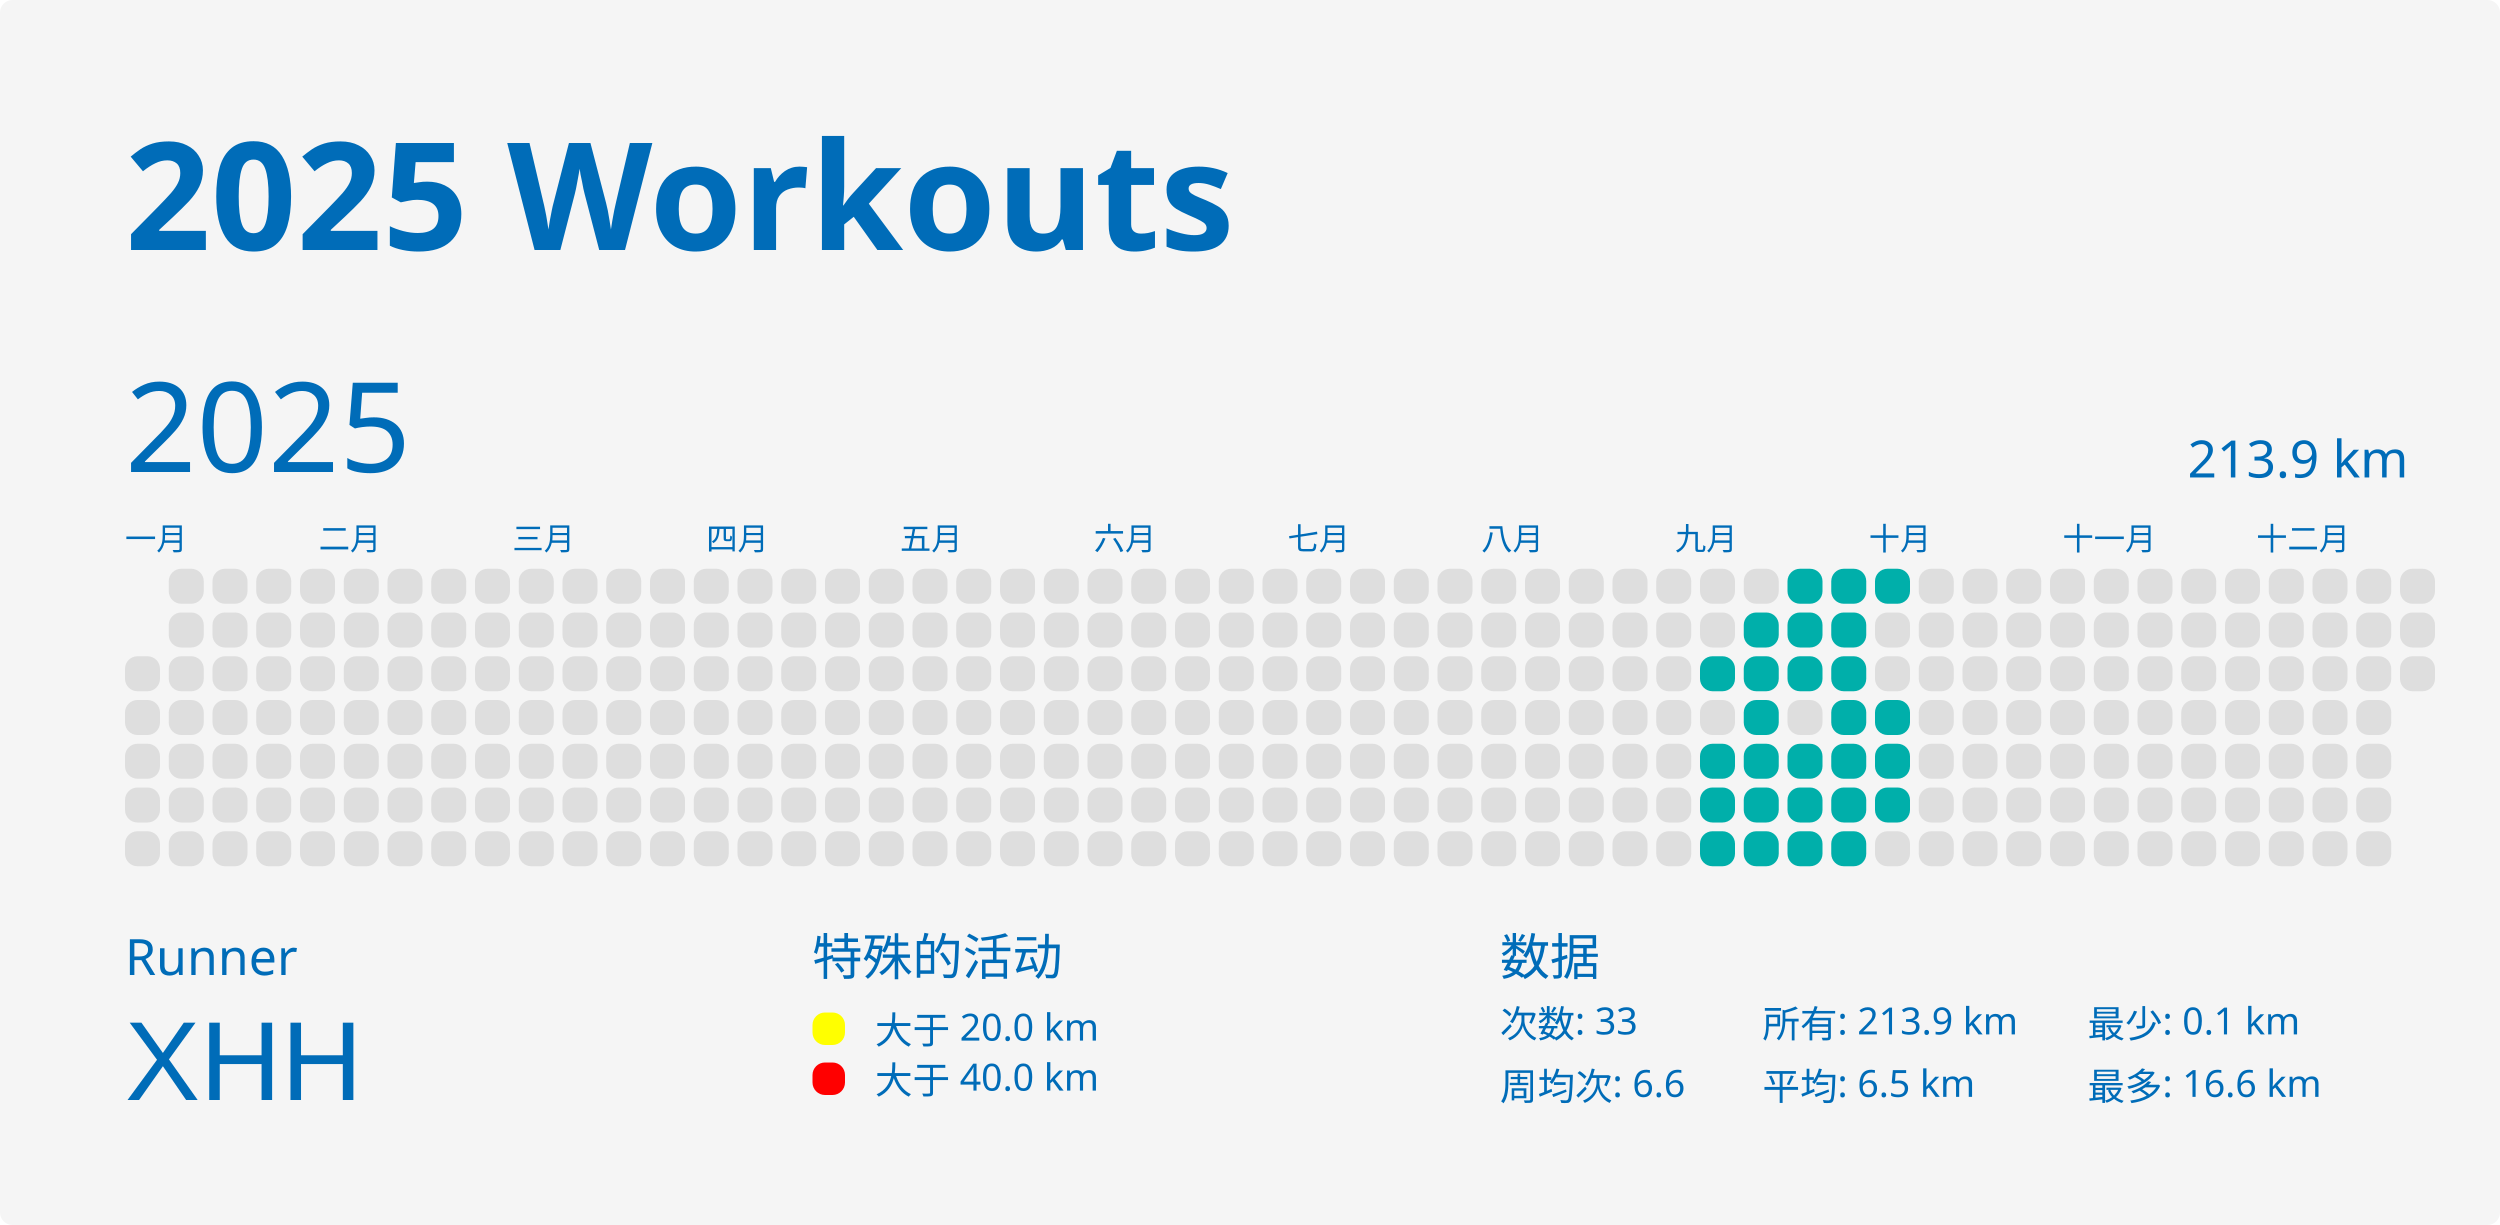
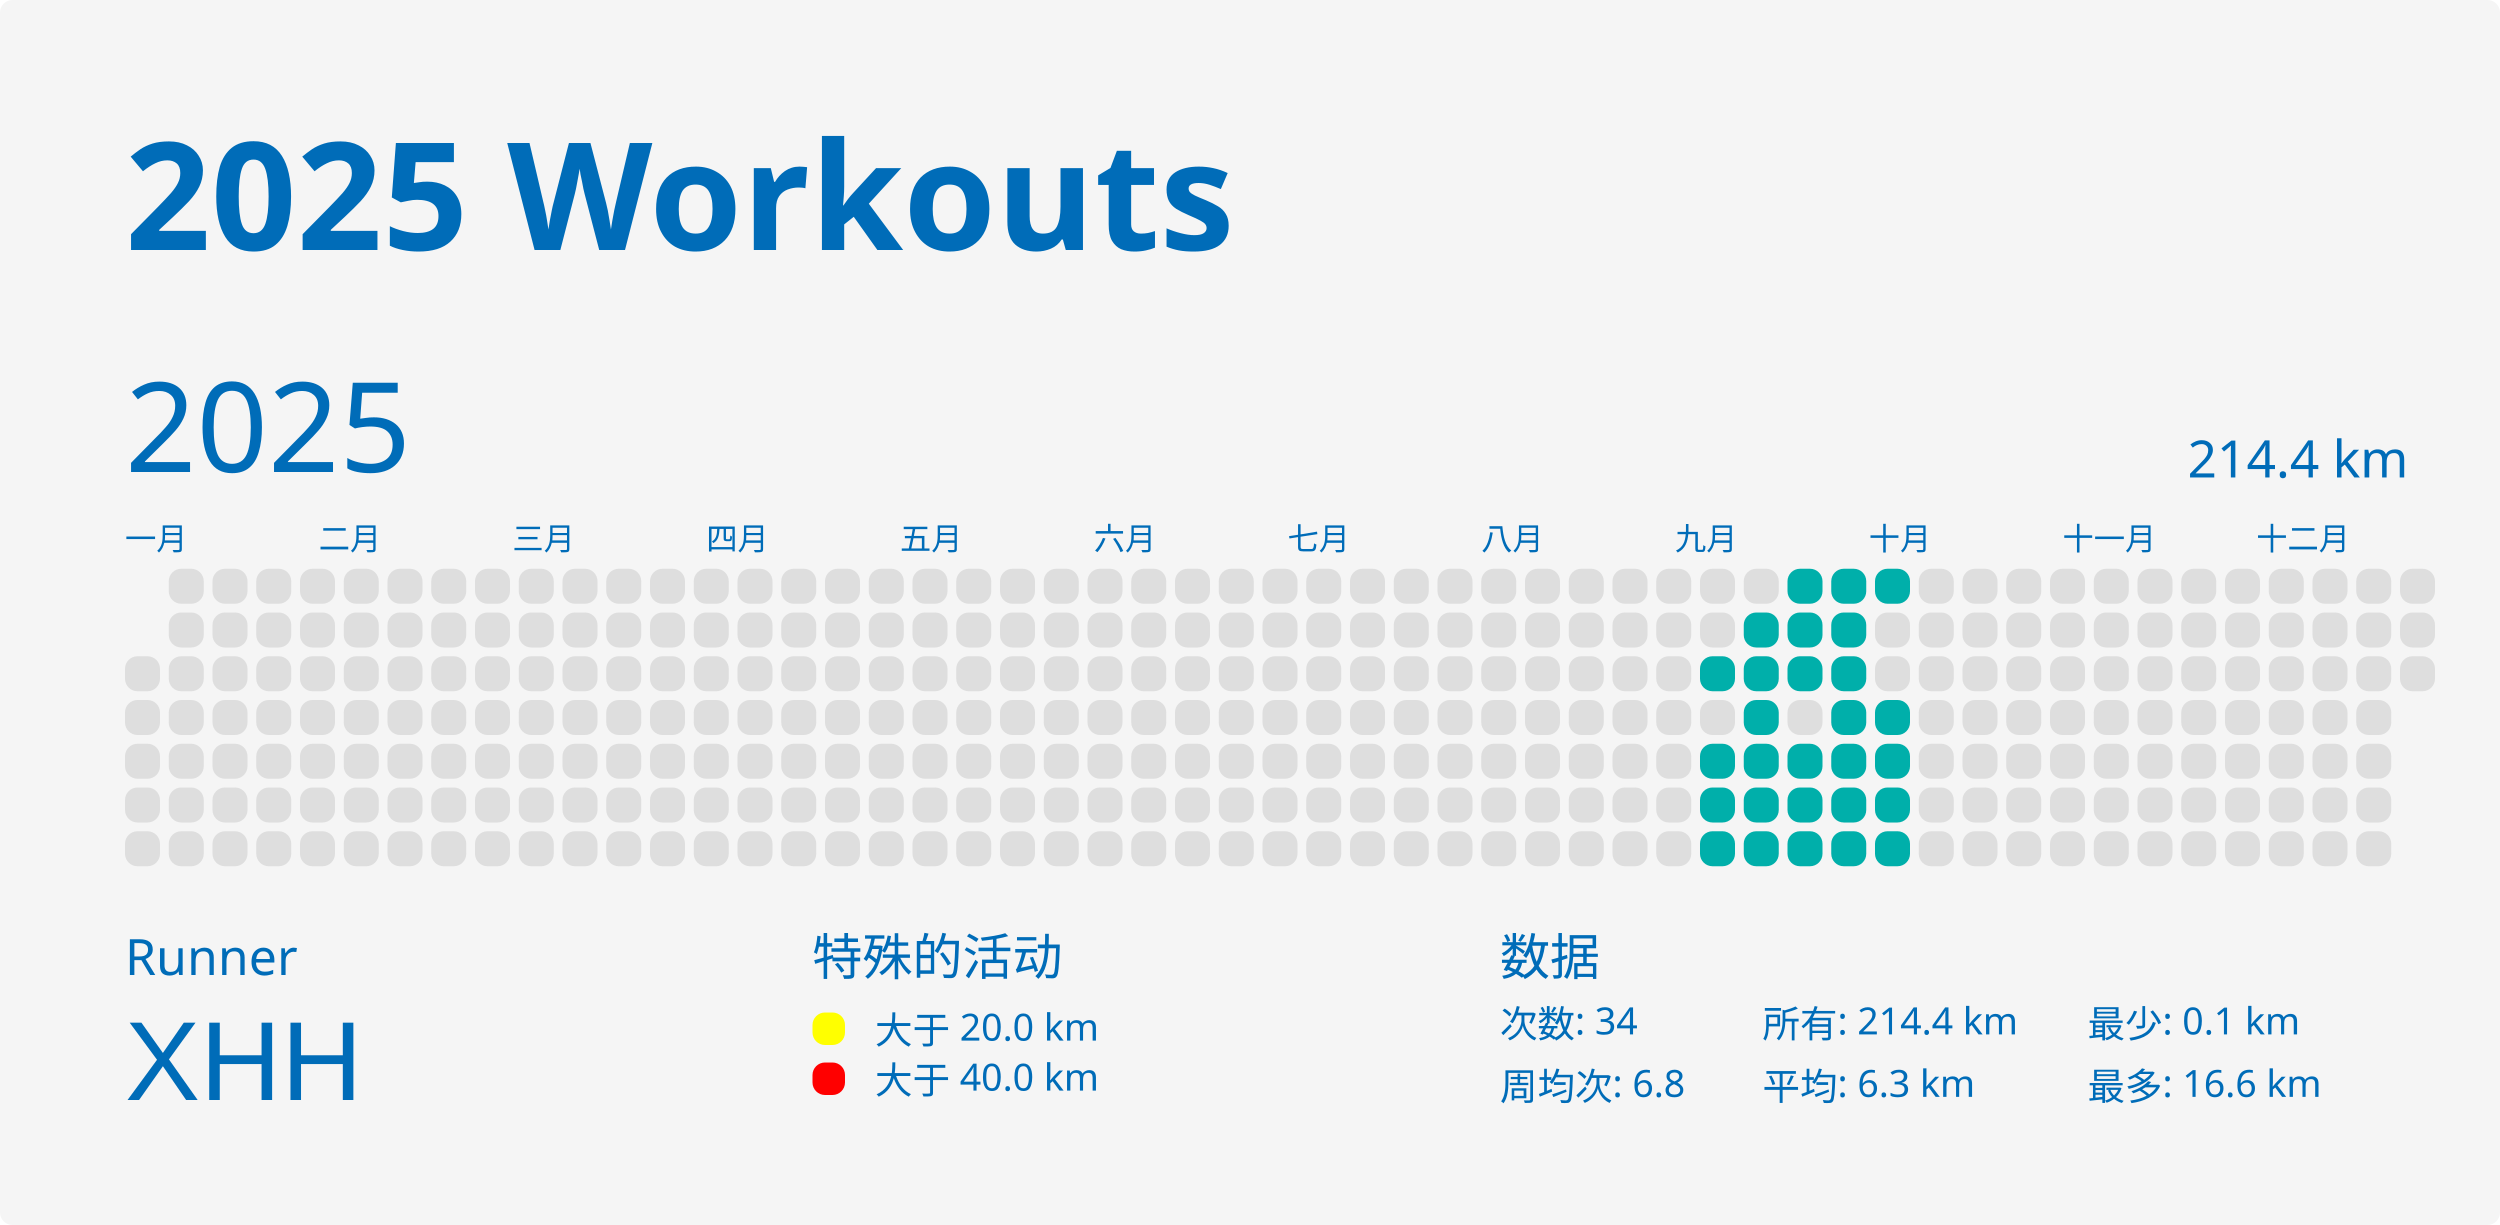
<svg xmlns="http://www.w3.org/2000/svg" baseProfile="full" height="98mm" version="1.1" viewBox="0,0,200,98" width="200mm">
  <defs />
  <rect fill="#f5f5f5" height="98" rx="1" ry="1" width="200" x="0" y="0" />
  <text fill="#006cb8" style="font-size:12px; font-family:MGI-Regular; font-weight:bold;" x="10" y="20">2025 Workouts</text>
  <text fill="#006cb8" style="font-size:4px; font-family:MGI-Regular" x="10" y="78">Runner</text>
  <text fill="#006cb8" style="font-size:9px; font-family:Arial" x="10" y="88">XHH</text>
  <text fill="#006cb8" style="font-size:4px; font-family:MGI-Regular" x="65" y="78">特殊的活动</text>
  <rect fill="yellow" height="2.6" rx="1" ry="1" width="2.6" x="65" y="81" />
  <text fill="#006cb8" style="font-size:3px; font-family:MGI-Regular" x="70" y="83.5">大于 20.0 km</text>
  <rect fill="red" height="2.6" rx="1" ry="1" width="2.6" x="65" y="85" />
  <text fill="#006cb8" style="font-size:3px; font-family:MGI-Regular" x="70" y="87.5">大于 40.0 km</text>
  <text fill="#006cb8" style="font-size:4px; font-family:MGI-Regular" x="120" y="78">数据</text>
-   <text fill="#006cb8" style="font-size:3px; font-family:MGI-Regular" x="120" y="83">次数: 33</text>
-   <text fill="#006cb8" style="font-size:3px; font-family:MGI-Regular" x="120" y="88">周均次: 6.6</text>
-   <text fill="#006cb8" style="font-size:3px; font-family:MGI-Regular" x="141" y="83">所有: 213.9 km</text>
-   <text fill="#006cb8" style="font-size:3px; font-family:MGI-Regular" x="141" y="88">平均: 6.5 km</text>
+   <text fill="#006cb8" style="font-size:3px; font-family:MGI-Regular" x="120" y="83">次数: 34</text>
+   <text fill="#006cb8" style="font-size:3px; font-family:MGI-Regular" x="120" y="88">周均次: 6.8</text>
+   <text fill="#006cb8" style="font-size:3px; font-family:MGI-Regular" x="141" y="83">所有: 214.4 km</text>
+   <text fill="#006cb8" style="font-size:3px; font-family:MGI-Regular" x="141" y="88">平均: 6.3 km</text>
  <text fill="#006cb8" style="font-size:3px; font-family:MGI-Regular" x="167" y="83">最少: 0.1 km</text>
  <text fill="#006cb8" style="font-size:3px; font-family:MGI-Regular" x="167" y="88">最多: 16.6 km</text>
  <text dominant-baseline="hanging" fill="#006cb8" style="font-size:10.0px; font-family:MGI-Regular;" x="10" y="30">2025</text>
-   <text dominant-baseline="hanging" fill="#006cb8" style="font-size:4.125px; font-family:MGI-Regular;" x="175" y="35">213.9 km</text>
+   <text dominant-baseline="hanging" fill="#006cb8" style="font-size:4.125px; font-family:MGI-Regular;" x="175" y="35">214.4 km</text>
  <text fill="#006cb8" style="font-size:2.5px; font-family:MGI-Regular" x="10.0" y="44">一月</text>
  <text fill="#006cb8" style="font-size:2.5px; font-family:MGI-Regular" x="25.5" y="44">二月</text>
  <text fill="#006cb8" style="font-size:2.5px; font-family:MGI-Regular" x="41.0" y="44">三月</text>
  <text fill="#006cb8" style="font-size:2.5px; font-family:MGI-Regular" x="56.5" y="44">四月</text>
  <text fill="#006cb8" style="font-size:2.5px; font-family:MGI-Regular" x="72.0" y="44">五月</text>
  <text fill="#006cb8" style="font-size:2.5px; font-family:MGI-Regular" x="87.5" y="44">六月</text>
  <text fill="#006cb8" style="font-size:2.5px; font-family:MGI-Regular" x="103.0" y="44">七月</text>
  <text fill="#006cb8" style="font-size:2.5px; font-family:MGI-Regular" x="118.5" y="44">八月</text>
  <text fill="#006cb8" style="font-size:2.5px; font-family:MGI-Regular" x="134.0" y="44">九月</text>
  <text fill="#006cb8" style="font-size:2.5px; font-family:MGI-Regular" x="149.5" y="44">十月</text>
  <text fill="#006cb8" style="font-size:2.5px; font-family:MGI-Regular" x="165.0" y="44">十一月</text>
  <text fill="#006cb8" style="font-size:2.5px; font-family:MGI-Regular" x="180.5" y="44">十二月</text>
  <rect fill="#dedede" height="2.8" rx="1" ry="1" width="2.8" x="10.0" y="52.5" />
  <rect fill="#dedede" height="2.8" rx="1" ry="1" width="2.8" x="10.0" y="56.0" />
  <rect fill="#dedede" height="2.8" rx="1" ry="1" width="2.8" x="10.0" y="59.5" />
  <rect fill="#dedede" height="2.8" rx="1" ry="1" width="2.8" x="10.0" y="63.0" />
  <rect fill="#dedede" height="2.8" rx="1" ry="1" width="2.8" x="10.0" y="66.5" />
  <rect fill="#dedede" height="2.8" rx="1" ry="1" width="2.8" x="13.5" y="45.5" />
  <rect fill="#dedede" height="2.8" rx="1" ry="1" width="2.8" x="13.5" y="49.0" />
  <rect fill="#dedede" height="2.8" rx="1" ry="1" width="2.8" x="13.5" y="52.5" />
  <rect fill="#dedede" height="2.8" rx="1" ry="1" width="2.8" x="13.5" y="56.0" />
  <rect fill="#dedede" height="2.8" rx="1" ry="1" width="2.8" x="13.5" y="59.5" />
  <rect fill="#dedede" height="2.8" rx="1" ry="1" width="2.8" x="13.5" y="63.0" />
  <rect fill="#dedede" height="2.8" rx="1" ry="1" width="2.8" x="13.5" y="66.5" />
  <rect fill="#dedede" height="2.8" rx="1" ry="1" width="2.8" x="17.0" y="45.5" />
  <rect fill="#dedede" height="2.8" rx="1" ry="1" width="2.8" x="17.0" y="49.0" />
  <rect fill="#dedede" height="2.8" rx="1" ry="1" width="2.8" x="17.0" y="52.5" />
  <rect fill="#dedede" height="2.8" rx="1" ry="1" width="2.8" x="17.0" y="56.0" />
  <rect fill="#dedede" height="2.8" rx="1" ry="1" width="2.8" x="17.0" y="59.5" />
  <rect fill="#dedede" height="2.8" rx="1" ry="1" width="2.8" x="17.0" y="63.0" />
  <rect fill="#dedede" height="2.8" rx="1" ry="1" width="2.8" x="17.0" y="66.5" />
  <rect fill="#dedede" height="2.8" rx="1" ry="1" width="2.8" x="20.5" y="45.5" />
  <rect fill="#dedede" height="2.8" rx="1" ry="1" width="2.8" x="20.5" y="49.0" />
  <rect fill="#dedede" height="2.8" rx="1" ry="1" width="2.8" x="20.5" y="52.5" />
  <rect fill="#dedede" height="2.8" rx="1" ry="1" width="2.8" x="20.5" y="56.0" />
  <rect fill="#dedede" height="2.8" rx="1" ry="1" width="2.8" x="20.5" y="59.5" />
  <rect fill="#dedede" height="2.8" rx="1" ry="1" width="2.8" x="20.5" y="63.0" />
  <rect fill="#dedede" height="2.8" rx="1" ry="1" width="2.8" x="20.5" y="66.5" />
  <rect fill="#dedede" height="2.8" rx="1" ry="1" width="2.8" x="24.0" y="45.5" />
  <rect fill="#dedede" height="2.8" rx="1" ry="1" width="2.8" x="24.0" y="49.0" />
  <rect fill="#dedede" height="2.8" rx="1" ry="1" width="2.8" x="24.0" y="52.5" />
  <rect fill="#dedede" height="2.8" rx="1" ry="1" width="2.8" x="24.0" y="56.0" />
  <rect fill="#dedede" height="2.8" rx="1" ry="1" width="2.8" x="24.0" y="59.5" />
  <rect fill="#dedede" height="2.8" rx="1" ry="1" width="2.8" x="24.0" y="63.0" />
  <rect fill="#dedede" height="2.8" rx="1" ry="1" width="2.8" x="24.0" y="66.5" />
  <rect fill="#dedede" height="2.8" rx="1" ry="1" width="2.8" x="27.5" y="45.5" />
  <rect fill="#dedede" height="2.8" rx="1" ry="1" width="2.8" x="27.5" y="49.0" />
  <rect fill="#dedede" height="2.8" rx="1" ry="1" width="2.8" x="27.5" y="52.5" />
  <rect fill="#dedede" height="2.8" rx="1" ry="1" width="2.8" x="27.5" y="56.0" />
  <rect fill="#dedede" height="2.8" rx="1" ry="1" width="2.8" x="27.5" y="59.5" />
  <rect fill="#dedede" height="2.8" rx="1" ry="1" width="2.8" x="27.5" y="63.0" />
  <rect fill="#dedede" height="2.8" rx="1" ry="1" width="2.8" x="27.5" y="66.5" />
  <rect fill="#dedede" height="2.8" rx="1" ry="1" width="2.8" x="31.0" y="45.5" />
  <rect fill="#dedede" height="2.8" rx="1" ry="1" width="2.8" x="31.0" y="49.0" />
  <rect fill="#dedede" height="2.8" rx="1" ry="1" width="2.8" x="31.0" y="52.5" />
  <rect fill="#dedede" height="2.8" rx="1" ry="1" width="2.8" x="31.0" y="56.0" />
  <rect fill="#dedede" height="2.8" rx="1" ry="1" width="2.8" x="31.0" y="59.5" />
  <rect fill="#dedede" height="2.8" rx="1" ry="1" width="2.8" x="31.0" y="63.0" />
  <rect fill="#dedede" height="2.8" rx="1" ry="1" width="2.8" x="31.0" y="66.5" />
  <rect fill="#dedede" height="2.8" rx="1" ry="1" width="2.8" x="34.5" y="45.5" />
  <rect fill="#dedede" height="2.8" rx="1" ry="1" width="2.8" x="34.5" y="49.0" />
  <rect fill="#dedede" height="2.8" rx="1" ry="1" width="2.8" x="34.5" y="52.5" />
  <rect fill="#dedede" height="2.8" rx="1" ry="1" width="2.8" x="34.5" y="56.0" />
  <rect fill="#dedede" height="2.8" rx="1" ry="1" width="2.8" x="34.5" y="59.5" />
  <rect fill="#dedede" height="2.8" rx="1" ry="1" width="2.8" x="34.5" y="63.0" />
  <rect fill="#dedede" height="2.8" rx="1" ry="1" width="2.8" x="34.5" y="66.5" />
  <rect fill="#dedede" height="2.8" rx="1" ry="1" width="2.8" x="38.0" y="45.5" />
  <rect fill="#dedede" height="2.8" rx="1" ry="1" width="2.8" x="38.0" y="49.0" />
  <rect fill="#dedede" height="2.8" rx="1" ry="1" width="2.8" x="38.0" y="52.5" />
  <rect fill="#dedede" height="2.8" rx="1" ry="1" width="2.8" x="38.0" y="56.0" />
  <rect fill="#dedede" height="2.8" rx="1" ry="1" width="2.8" x="38.0" y="59.5" />
  <rect fill="#dedede" height="2.8" rx="1" ry="1" width="2.8" x="38.0" y="63.0" />
  <rect fill="#dedede" height="2.8" rx="1" ry="1" width="2.8" x="38.0" y="66.5" />
  <rect fill="#dedede" height="2.8" rx="1" ry="1" width="2.8" x="41.5" y="45.5" />
  <rect fill="#dedede" height="2.8" rx="1" ry="1" width="2.8" x="41.5" y="49.0" />
  <rect fill="#dedede" height="2.8" rx="1" ry="1" width="2.8" x="41.5" y="52.5" />
  <rect fill="#dedede" height="2.8" rx="1" ry="1" width="2.8" x="41.5" y="56.0" />
  <rect fill="#dedede" height="2.8" rx="1" ry="1" width="2.8" x="41.5" y="59.5" />
  <rect fill="#dedede" height="2.8" rx="1" ry="1" width="2.8" x="41.5" y="63.0" />
  <rect fill="#dedede" height="2.8" rx="1" ry="1" width="2.8" x="41.5" y="66.5" />
  <rect fill="#dedede" height="2.8" rx="1" ry="1" width="2.8" x="45.0" y="45.5" />
  <rect fill="#dedede" height="2.8" rx="1" ry="1" width="2.8" x="45.0" y="49.0" />
  <rect fill="#dedede" height="2.8" rx="1" ry="1" width="2.8" x="45.0" y="52.5" />
  <rect fill="#dedede" height="2.8" rx="1" ry="1" width="2.8" x="45.0" y="56.0" />
  <rect fill="#dedede" height="2.8" rx="1" ry="1" width="2.8" x="45.0" y="59.5" />
  <rect fill="#dedede" height="2.8" rx="1" ry="1" width="2.8" x="45.0" y="63.0" />
  <rect fill="#dedede" height="2.8" rx="1" ry="1" width="2.8" x="45.0" y="66.5" />
  <rect fill="#dedede" height="2.8" rx="1" ry="1" width="2.8" x="48.5" y="45.5" />
  <rect fill="#dedede" height="2.8" rx="1" ry="1" width="2.8" x="48.5" y="49.0" />
  <rect fill="#dedede" height="2.8" rx="1" ry="1" width="2.8" x="48.5" y="52.5" />
  <rect fill="#dedede" height="2.8" rx="1" ry="1" width="2.8" x="48.5" y="56.0" />
  <rect fill="#dedede" height="2.8" rx="1" ry="1" width="2.8" x="48.5" y="59.5" />
  <rect fill="#dedede" height="2.8" rx="1" ry="1" width="2.8" x="48.5" y="63.0" />
  <rect fill="#dedede" height="2.8" rx="1" ry="1" width="2.8" x="48.5" y="66.5" />
  <rect fill="#dedede" height="2.8" rx="1" ry="1" width="2.8" x="52.0" y="45.5" />
  <rect fill="#dedede" height="2.8" rx="1" ry="1" width="2.8" x="52.0" y="49.0" />
  <rect fill="#dedede" height="2.8" rx="1" ry="1" width="2.8" x="52.0" y="52.5" />
  <rect fill="#dedede" height="2.8" rx="1" ry="1" width="2.8" x="52.0" y="56.0" />
  <rect fill="#dedede" height="2.8" rx="1" ry="1" width="2.8" x="52.0" y="59.5" />
  <rect fill="#dedede" height="2.8" rx="1" ry="1" width="2.8" x="52.0" y="63.0" />
  <rect fill="#dedede" height="2.8" rx="1" ry="1" width="2.8" x="52.0" y="66.5" />
  <rect fill="#dedede" height="2.8" rx="1" ry="1" width="2.8" x="55.5" y="45.5" />
  <rect fill="#dedede" height="2.8" rx="1" ry="1" width="2.8" x="55.5" y="49.0" />
  <rect fill="#dedede" height="2.8" rx="1" ry="1" width="2.8" x="55.5" y="52.5" />
  <rect fill="#dedede" height="2.8" rx="1" ry="1" width="2.8" x="55.5" y="56.0" />
  <rect fill="#dedede" height="2.8" rx="1" ry="1" width="2.8" x="55.5" y="59.5" />
  <rect fill="#dedede" height="2.8" rx="1" ry="1" width="2.8" x="55.5" y="63.0" />
  <rect fill="#dedede" height="2.8" rx="1" ry="1" width="2.8" x="55.5" y="66.5" />
  <rect fill="#dedede" height="2.8" rx="1" ry="1" width="2.8" x="59.0" y="45.5" />
  <rect fill="#dedede" height="2.8" rx="1" ry="1" width="2.8" x="59.0" y="49.0" />
  <rect fill="#dedede" height="2.8" rx="1" ry="1" width="2.8" x="59.0" y="52.5" />
  <rect fill="#dedede" height="2.8" rx="1" ry="1" width="2.8" x="59.0" y="56.0" />
  <rect fill="#dedede" height="2.8" rx="1" ry="1" width="2.8" x="59.0" y="59.5" />
  <rect fill="#dedede" height="2.8" rx="1" ry="1" width="2.8" x="59.0" y="63.0" />
  <rect fill="#dedede" height="2.8" rx="1" ry="1" width="2.8" x="59.0" y="66.5" />
  <rect fill="#dedede" height="2.8" rx="1" ry="1" width="2.8" x="62.5" y="45.5" />
  <rect fill="#dedede" height="2.8" rx="1" ry="1" width="2.8" x="62.5" y="49.0" />
  <rect fill="#dedede" height="2.8" rx="1" ry="1" width="2.8" x="62.5" y="52.5" />
  <rect fill="#dedede" height="2.8" rx="1" ry="1" width="2.8" x="62.5" y="56.0" />
  <rect fill="#dedede" height="2.8" rx="1" ry="1" width="2.8" x="62.5" y="59.5" />
  <rect fill="#dedede" height="2.8" rx="1" ry="1" width="2.8" x="62.5" y="63.0" />
  <rect fill="#dedede" height="2.8" rx="1" ry="1" width="2.8" x="62.5" y="66.5" />
  <rect fill="#dedede" height="2.8" rx="1" ry="1" width="2.8" x="66.0" y="45.5" />
  <rect fill="#dedede" height="2.8" rx="1" ry="1" width="2.8" x="66.0" y="49.0" />
  <rect fill="#dedede" height="2.8" rx="1" ry="1" width="2.8" x="66.0" y="52.5" />
  <rect fill="#dedede" height="2.8" rx="1" ry="1" width="2.8" x="66.0" y="56.0" />
  <rect fill="#dedede" height="2.8" rx="1" ry="1" width="2.8" x="66.0" y="59.5" />
  <rect fill="#dedede" height="2.8" rx="1" ry="1" width="2.8" x="66.0" y="63.0" />
  <rect fill="#dedede" height="2.8" rx="1" ry="1" width="2.8" x="66.0" y="66.5" />
  <rect fill="#dedede" height="2.8" rx="1" ry="1" width="2.8" x="69.5" y="45.5" />
  <rect fill="#dedede" height="2.8" rx="1" ry="1" width="2.8" x="69.5" y="49.0" />
  <rect fill="#dedede" height="2.8" rx="1" ry="1" width="2.8" x="69.5" y="52.5" />
  <rect fill="#dedede" height="2.8" rx="1" ry="1" width="2.8" x="69.5" y="56.0" />
  <rect fill="#dedede" height="2.8" rx="1" ry="1" width="2.8" x="69.5" y="59.5" />
  <rect fill="#dedede" height="2.8" rx="1" ry="1" width="2.8" x="69.5" y="63.0" />
  <rect fill="#dedede" height="2.8" rx="1" ry="1" width="2.8" x="69.5" y="66.5" />
  <rect fill="#dedede" height="2.8" rx="1" ry="1" width="2.8" x="73.0" y="45.5" />
  <rect fill="#dedede" height="2.8" rx="1" ry="1" width="2.8" x="73.0" y="49.0" />
  <rect fill="#dedede" height="2.8" rx="1" ry="1" width="2.8" x="73.0" y="52.5" />
  <rect fill="#dedede" height="2.8" rx="1" ry="1" width="2.8" x="73.0" y="56.0" />
  <rect fill="#dedede" height="2.8" rx="1" ry="1" width="2.8" x="73.0" y="59.5" />
  <rect fill="#dedede" height="2.8" rx="1" ry="1" width="2.8" x="73.0" y="63.0" />
  <rect fill="#dedede" height="2.8" rx="1" ry="1" width="2.8" x="73.0" y="66.5" />
  <rect fill="#dedede" height="2.8" rx="1" ry="1" width="2.8" x="76.5" y="45.5" />
  <rect fill="#dedede" height="2.8" rx="1" ry="1" width="2.8" x="76.5" y="49.0" />
  <rect fill="#dedede" height="2.8" rx="1" ry="1" width="2.8" x="76.5" y="52.5" />
  <rect fill="#dedede" height="2.8" rx="1" ry="1" width="2.8" x="76.5" y="56.0" />
  <rect fill="#dedede" height="2.8" rx="1" ry="1" width="2.8" x="76.5" y="59.5" />
  <rect fill="#dedede" height="2.8" rx="1" ry="1" width="2.8" x="76.5" y="63.0" />
  <rect fill="#dedede" height="2.8" rx="1" ry="1" width="2.8" x="76.5" y="66.5" />
  <rect fill="#dedede" height="2.8" rx="1" ry="1" width="2.8" x="80.0" y="45.5" />
  <rect fill="#dedede" height="2.8" rx="1" ry="1" width="2.8" x="80.0" y="49.0" />
  <rect fill="#dedede" height="2.8" rx="1" ry="1" width="2.8" x="80.0" y="52.5" />
  <rect fill="#dedede" height="2.8" rx="1" ry="1" width="2.8" x="80.0" y="56.0" />
  <rect fill="#dedede" height="2.8" rx="1" ry="1" width="2.8" x="80.0" y="59.5" />
  <rect fill="#dedede" height="2.8" rx="1" ry="1" width="2.8" x="80.0" y="63.0" />
  <rect fill="#dedede" height="2.8" rx="1" ry="1" width="2.8" x="80.0" y="66.5" />
  <rect fill="#dedede" height="2.8" rx="1" ry="1" width="2.8" x="83.5" y="45.5" />
  <rect fill="#dedede" height="2.8" rx="1" ry="1" width="2.8" x="83.5" y="49.0" />
  <rect fill="#dedede" height="2.8" rx="1" ry="1" width="2.8" x="83.5" y="52.5" />
  <rect fill="#dedede" height="2.8" rx="1" ry="1" width="2.8" x="83.5" y="56.0" />
  <rect fill="#dedede" height="2.8" rx="1" ry="1" width="2.8" x="83.5" y="59.5" />
  <rect fill="#dedede" height="2.8" rx="1" ry="1" width="2.8" x="83.5" y="63.0" />
  <rect fill="#dedede" height="2.8" rx="1" ry="1" width="2.8" x="83.5" y="66.5" />
  <rect fill="#dedede" height="2.8" rx="1" ry="1" width="2.8" x="87.0" y="45.5" />
  <rect fill="#dedede" height="2.8" rx="1" ry="1" width="2.8" x="87.0" y="49.0" />
  <rect fill="#dedede" height="2.8" rx="1" ry="1" width="2.8" x="87.0" y="52.5" />
  <rect fill="#dedede" height="2.8" rx="1" ry="1" width="2.8" x="87.0" y="56.0" />
  <rect fill="#dedede" height="2.8" rx="1" ry="1" width="2.8" x="87.0" y="59.5" />
  <rect fill="#dedede" height="2.8" rx="1" ry="1" width="2.8" x="87.0" y="63.0" />
  <rect fill="#dedede" height="2.8" rx="1" ry="1" width="2.8" x="87.0" y="66.5" />
  <rect fill="#dedede" height="2.8" rx="1" ry="1" width="2.8" x="90.5" y="45.5" />
  <rect fill="#dedede" height="2.8" rx="1" ry="1" width="2.8" x="90.5" y="49.0" />
  <rect fill="#dedede" height="2.8" rx="1" ry="1" width="2.8" x="90.5" y="52.5" />
  <rect fill="#dedede" height="2.8" rx="1" ry="1" width="2.8" x="90.5" y="56.0" />
  <rect fill="#dedede" height="2.8" rx="1" ry="1" width="2.8" x="90.5" y="59.5" />
  <rect fill="#dedede" height="2.8" rx="1" ry="1" width="2.8" x="90.5" y="63.0" />
  <rect fill="#dedede" height="2.8" rx="1" ry="1" width="2.8" x="90.5" y="66.5" />
  <rect fill="#dedede" height="2.8" rx="1" ry="1" width="2.8" x="94.0" y="45.5" />
  <rect fill="#dedede" height="2.8" rx="1" ry="1" width="2.8" x="94.0" y="49.0" />
  <rect fill="#dedede" height="2.8" rx="1" ry="1" width="2.8" x="94.0" y="52.5" />
  <rect fill="#dedede" height="2.8" rx="1" ry="1" width="2.8" x="94.0" y="56.0" />
  <rect fill="#dedede" height="2.8" rx="1" ry="1" width="2.8" x="94.0" y="59.5" />
  <rect fill="#dedede" height="2.8" rx="1" ry="1" width="2.8" x="94.0" y="63.0" />
  <rect fill="#dedede" height="2.8" rx="1" ry="1" width="2.8" x="94.0" y="66.5" />
  <rect fill="#dedede" height="2.8" rx="1" ry="1" width="2.8" x="97.5" y="45.5" />
  <rect fill="#dedede" height="2.8" rx="1" ry="1" width="2.8" x="97.5" y="49.0" />
  <rect fill="#dedede" height="2.8" rx="1" ry="1" width="2.8" x="97.5" y="52.5" />
  <rect fill="#dedede" height="2.8" rx="1" ry="1" width="2.8" x="97.5" y="56.0" />
  <rect fill="#dedede" height="2.8" rx="1" ry="1" width="2.8" x="97.5" y="59.5" />
  <rect fill="#dedede" height="2.8" rx="1" ry="1" width="2.8" x="97.5" y="63.0" />
  <rect fill="#dedede" height="2.8" rx="1" ry="1" width="2.8" x="97.5" y="66.5" />
  <rect fill="#dedede" height="2.8" rx="1" ry="1" width="2.8" x="101.0" y="45.5" />
  <rect fill="#dedede" height="2.8" rx="1" ry="1" width="2.8" x="101.0" y="49.0" />
  <rect fill="#dedede" height="2.8" rx="1" ry="1" width="2.8" x="101.0" y="52.5" />
  <rect fill="#dedede" height="2.8" rx="1" ry="1" width="2.8" x="101.0" y="56.0" />
  <rect fill="#dedede" height="2.8" rx="1" ry="1" width="2.8" x="101.0" y="59.5" />
  <rect fill="#dedede" height="2.8" rx="1" ry="1" width="2.8" x="101.0" y="63.0" />
  <rect fill="#dedede" height="2.8" rx="1" ry="1" width="2.8" x="101.0" y="66.5" />
  <rect fill="#dedede" height="2.8" rx="1" ry="1" width="2.8" x="104.5" y="45.5" />
  <rect fill="#dedede" height="2.8" rx="1" ry="1" width="2.8" x="104.5" y="49.0" />
  <rect fill="#dedede" height="2.8" rx="1" ry="1" width="2.8" x="104.5" y="52.5" />
  <rect fill="#dedede" height="2.8" rx="1" ry="1" width="2.8" x="104.5" y="56.0" />
  <rect fill="#dedede" height="2.8" rx="1" ry="1" width="2.8" x="104.5" y="59.5" />
  <rect fill="#dedede" height="2.8" rx="1" ry="1" width="2.8" x="104.5" y="63.0" />
  <rect fill="#dedede" height="2.8" rx="1" ry="1" width="2.8" x="104.5" y="66.5" />
  <rect fill="#dedede" height="2.8" rx="1" ry="1" width="2.8" x="108.0" y="45.5" />
  <rect fill="#dedede" height="2.8" rx="1" ry="1" width="2.8" x="108.0" y="49.0" />
  <rect fill="#dedede" height="2.8" rx="1" ry="1" width="2.8" x="108.0" y="52.5" />
  <rect fill="#dedede" height="2.8" rx="1" ry="1" width="2.8" x="108.0" y="56.0" />
  <rect fill="#dedede" height="2.8" rx="1" ry="1" width="2.8" x="108.0" y="59.5" />
  <rect fill="#dedede" height="2.8" rx="1" ry="1" width="2.8" x="108.0" y="63.0" />
  <rect fill="#dedede" height="2.8" rx="1" ry="1" width="2.8" x="108.0" y="66.5" />
  <rect fill="#dedede" height="2.8" rx="1" ry="1" width="2.8" x="111.5" y="45.5" />
  <rect fill="#dedede" height="2.8" rx="1" ry="1" width="2.8" x="111.5" y="49.0" />
  <rect fill="#dedede" height="2.8" rx="1" ry="1" width="2.8" x="111.5" y="52.5" />
  <rect fill="#dedede" height="2.8" rx="1" ry="1" width="2.8" x="111.5" y="56.0" />
  <rect fill="#dedede" height="2.8" rx="1" ry="1" width="2.8" x="111.5" y="59.5" />
  <rect fill="#dedede" height="2.8" rx="1" ry="1" width="2.8" x="111.5" y="63.0" />
  <rect fill="#dedede" height="2.8" rx="1" ry="1" width="2.8" x="111.5" y="66.5" />
  <rect fill="#dedede" height="2.8" rx="1" ry="1" width="2.8" x="115.0" y="45.5" />
  <rect fill="#dedede" height="2.8" rx="1" ry="1" width="2.8" x="115.0" y="49.0" />
  <rect fill="#dedede" height="2.8" rx="1" ry="1" width="2.8" x="115.0" y="52.5" />
  <rect fill="#dedede" height="2.8" rx="1" ry="1" width="2.8" x="115.0" y="56.0" />
  <rect fill="#dedede" height="2.8" rx="1" ry="1" width="2.8" x="115.0" y="59.5" />
  <rect fill="#dedede" height="2.8" rx="1" ry="1" width="2.8" x="115.0" y="63.0" />
  <rect fill="#dedede" height="2.8" rx="1" ry="1" width="2.8" x="115.0" y="66.5" />
  <rect fill="#dedede" height="2.8" rx="1" ry="1" width="2.8" x="118.5" y="45.5" />
  <rect fill="#dedede" height="2.8" rx="1" ry="1" width="2.8" x="118.5" y="49.0" />
  <rect fill="#dedede" height="2.8" rx="1" ry="1" width="2.8" x="118.5" y="52.5" />
  <rect fill="#dedede" height="2.8" rx="1" ry="1" width="2.8" x="118.5" y="56.0" />
  <rect fill="#dedede" height="2.8" rx="1" ry="1" width="2.8" x="118.5" y="59.5" />
  <rect fill="#dedede" height="2.8" rx="1" ry="1" width="2.8" x="118.5" y="63.0" />
  <rect fill="#dedede" height="2.8" rx="1" ry="1" width="2.8" x="118.5" y="66.5" />
  <rect fill="#dedede" height="2.8" rx="1" ry="1" width="2.8" x="122.0" y="45.5" />
  <rect fill="#dedede" height="2.8" rx="1" ry="1" width="2.8" x="122.0" y="49.0" />
  <rect fill="#dedede" height="2.8" rx="1" ry="1" width="2.8" x="122.0" y="52.5" />
  <rect fill="#dedede" height="2.8" rx="1" ry="1" width="2.8" x="122.0" y="56.0" />
  <rect fill="#dedede" height="2.8" rx="1" ry="1" width="2.8" x="122.0" y="59.5" />
  <rect fill="#dedede" height="2.8" rx="1" ry="1" width="2.8" x="122.0" y="63.0" />
  <rect fill="#dedede" height="2.8" rx="1" ry="1" width="2.8" x="122.0" y="66.5" />
  <rect fill="#dedede" height="2.8" rx="1" ry="1" width="2.8" x="125.5" y="45.5" />
  <rect fill="#dedede" height="2.8" rx="1" ry="1" width="2.8" x="125.5" y="49.0" />
  <rect fill="#dedede" height="2.8" rx="1" ry="1" width="2.8" x="125.5" y="52.5" />
  <rect fill="#dedede" height="2.8" rx="1" ry="1" width="2.8" x="125.5" y="56.0" />
  <rect fill="#dedede" height="2.8" rx="1" ry="1" width="2.8" x="125.5" y="59.5" />
  <rect fill="#dedede" height="2.8" rx="1" ry="1" width="2.8" x="125.5" y="63.0" />
  <rect fill="#dedede" height="2.8" rx="1" ry="1" width="2.8" x="125.5" y="66.5" />
  <rect fill="#dedede" height="2.8" rx="1" ry="1" width="2.8" x="129.0" y="45.5" />
  <rect fill="#dedede" height="2.8" rx="1" ry="1" width="2.8" x="129.0" y="49.0" />
  <rect fill="#dedede" height="2.8" rx="1" ry="1" width="2.8" x="129.0" y="52.5" />
  <rect fill="#dedede" height="2.8" rx="1" ry="1" width="2.8" x="129.0" y="56.0" />
  <rect fill="#dedede" height="2.8" rx="1" ry="1" width="2.8" x="129.0" y="59.5" />
  <rect fill="#dedede" height="2.8" rx="1" ry="1" width="2.8" x="129.0" y="63.0" />
  <rect fill="#dedede" height="2.8" rx="1" ry="1" width="2.8" x="129.0" y="66.5" />
  <rect fill="#dedede" height="2.8" rx="1" ry="1" width="2.8" x="132.5" y="45.5" />
  <rect fill="#dedede" height="2.8" rx="1" ry="1" width="2.8" x="132.5" y="49.0" />
  <rect fill="#dedede" height="2.8" rx="1" ry="1" width="2.8" x="132.5" y="52.5" />
  <rect fill="#dedede" height="2.8" rx="1" ry="1" width="2.8" x="132.5" y="56.0" />
  <rect fill="#dedede" height="2.8" rx="1" ry="1" width="2.8" x="132.5" y="59.5" />
  <rect fill="#dedede" height="2.8" rx="1" ry="1" width="2.8" x="132.5" y="63.0" />
  <rect fill="#dedede" height="2.8" rx="1" ry="1" width="2.8" x="132.5" y="66.5" />
  <rect fill="#dedede" height="2.8" rx="1" ry="1" width="2.8" x="136.0" y="45.5" />
  <rect fill="#dedede" height="2.8" rx="1" ry="1" width="2.8" x="136.0" y="49.0" />
  <rect fill="#00AFAA" height="2.8" rx="1" ry="1" width="2.8" x="136.0" y="52.5" />
  <rect fill="#dedede" height="2.8" rx="1" ry="1" width="2.8" x="136.0" y="56.0" />
  <rect fill="#00AFAA" height="2.8" rx="1" ry="1" width="2.8" x="136.0" y="59.5" />
  <rect fill="#00AFAA" height="2.8" rx="1" ry="1" width="2.8" x="136.0" y="63.0" />
  <rect fill="#00AFAA" height="2.8" rx="1" ry="1" width="2.8" x="136.0" y="66.5" />
  <rect fill="#dedede" height="2.8" rx="1" ry="1" width="2.8" x="139.5" y="45.5" />
  <rect fill="#00AFAA" height="2.8" rx="1" ry="1" width="2.8" x="139.5" y="49.0" />
  <rect fill="#00AFAA" height="2.8" rx="1" ry="1" width="2.8" x="139.5" y="52.5" />
  <rect fill="#00AFAA" height="2.8" rx="1" ry="1" width="2.8" x="139.5" y="56.0" />
  <rect fill="#00AFAA" height="2.8" rx="1" ry="1" width="2.8" x="139.5" y="59.5" />
  <rect fill="#00AFAA" height="2.8" rx="1" ry="1" width="2.8" x="139.5" y="63.0" />
  <rect fill="#00AFAA" height="2.8" rx="1" ry="1" width="2.8" x="139.5" y="66.5" />
  <rect fill="#00AFAA" height="2.8" rx="1" ry="1" width="2.8" x="143.0" y="45.5" />
  <rect fill="#00AFAA" height="2.8" rx="1" ry="1" width="2.8" x="143.0" y="49.0" />
  <rect fill="#00AFAA" height="2.8" rx="1" ry="1" width="2.8" x="143.0" y="52.5" />
  <rect fill="#dedede" height="2.8" rx="1" ry="1" width="2.8" x="143.0" y="56.0" />
  <rect fill="#00AFAA" height="2.8" rx="1" ry="1" width="2.8" x="143.0" y="59.5" />
  <rect fill="#00AFAA" height="2.8" rx="1" ry="1" width="2.8" x="143.0" y="63.0" />
  <rect fill="#00AFAA" height="2.8" rx="1" ry="1" width="2.8" x="143.0" y="66.5" />
  <rect fill="#00AFAA" height="2.8" rx="1" ry="1" width="2.8" x="146.5" y="45.5" />
  <rect fill="#00AFAA" height="2.8" rx="1" ry="1" width="2.8" x="146.5" y="49.0" />
  <rect fill="#00AFAA" height="2.8" rx="1" ry="1" width="2.8" x="146.5" y="52.5" />
  <rect fill="#00AFAA" height="2.8" rx="1" ry="1" width="2.8" x="146.5" y="56.0" />
  <rect fill="#00AFAA" height="2.8" rx="1" ry="1" width="2.8" x="146.5" y="59.5" />
  <rect fill="#00AFAA" height="2.8" rx="1" ry="1" width="2.8" x="146.5" y="63.0" />
  <rect fill="#00AFAA" height="2.8" rx="1" ry="1" width="2.8" x="146.5" y="66.5" />
  <rect fill="#00AFAA" height="2.8" rx="1" ry="1" width="2.8" x="150.0" y="45.5" />
  <rect fill="#dedede" height="2.8" rx="1" ry="1" width="2.8" x="150.0" y="49.0" />
  <rect fill="#dedede" height="2.8" rx="1" ry="1" width="2.8" x="150.0" y="52.5" />
  <rect fill="#00AFAA" height="2.8" rx="1" ry="1" width="2.8" x="150.0" y="56.0" />
  <rect fill="#00AFAA" height="2.8" rx="1" ry="1" width="2.8" x="150.0" y="59.5" />
  <rect fill="#00AFAA" height="2.8" rx="1" ry="1" width="2.8" x="150.0" y="63.0" />
-   <rect fill="#dedede" height="2.8" rx="1" ry="1" width="2.8" x="150.0" y="66.5" />
+   <rect fill="#00AFAA" height="2.8" rx="1" ry="1" width="2.8" x="150.0" y="66.5" />
  <rect fill="#dedede" height="2.8" rx="1" ry="1" width="2.8" x="153.5" y="45.5" />
  <rect fill="#dedede" height="2.8" rx="1" ry="1" width="2.8" x="153.5" y="49.0" />
  <rect fill="#dedede" height="2.8" rx="1" ry="1" width="2.8" x="153.5" y="52.5" />
  <rect fill="#dedede" height="2.8" rx="1" ry="1" width="2.8" x="153.5" y="56.0" />
  <rect fill="#dedede" height="2.8" rx="1" ry="1" width="2.8" x="153.5" y="59.5" />
  <rect fill="#dedede" height="2.8" rx="1" ry="1" width="2.8" x="153.5" y="63.0" />
  <rect fill="#dedede" height="2.8" rx="1" ry="1" width="2.8" x="153.5" y="66.5" />
  <rect fill="#dedede" height="2.8" rx="1" ry="1" width="2.8" x="157.0" y="45.5" />
  <rect fill="#dedede" height="2.8" rx="1" ry="1" width="2.8" x="157.0" y="49.0" />
  <rect fill="#dedede" height="2.8" rx="1" ry="1" width="2.8" x="157.0" y="52.5" />
  <rect fill="#dedede" height="2.8" rx="1" ry="1" width="2.8" x="157.0" y="56.0" />
  <rect fill="#dedede" height="2.8" rx="1" ry="1" width="2.8" x="157.0" y="59.5" />
  <rect fill="#dedede" height="2.8" rx="1" ry="1" width="2.8" x="157.0" y="63.0" />
  <rect fill="#dedede" height="2.8" rx="1" ry="1" width="2.8" x="157.0" y="66.5" />
  <rect fill="#dedede" height="2.8" rx="1" ry="1" width="2.8" x="160.5" y="45.5" />
  <rect fill="#dedede" height="2.8" rx="1" ry="1" width="2.8" x="160.5" y="49.0" />
  <rect fill="#dedede" height="2.8" rx="1" ry="1" width="2.8" x="160.5" y="52.5" />
  <rect fill="#dedede" height="2.8" rx="1" ry="1" width="2.8" x="160.5" y="56.0" />
  <rect fill="#dedede" height="2.8" rx="1" ry="1" width="2.8" x="160.5" y="59.5" />
  <rect fill="#dedede" height="2.8" rx="1" ry="1" width="2.8" x="160.5" y="63.0" />
  <rect fill="#dedede" height="2.8" rx="1" ry="1" width="2.8" x="160.5" y="66.5" />
  <rect fill="#dedede" height="2.8" rx="1" ry="1" width="2.8" x="164.0" y="45.5" />
  <rect fill="#dedede" height="2.8" rx="1" ry="1" width="2.8" x="164.0" y="49.0" />
  <rect fill="#dedede" height="2.8" rx="1" ry="1" width="2.8" x="164.0" y="52.5" />
  <rect fill="#dedede" height="2.8" rx="1" ry="1" width="2.8" x="164.0" y="56.0" />
  <rect fill="#dedede" height="2.8" rx="1" ry="1" width="2.8" x="164.0" y="59.5" />
  <rect fill="#dedede" height="2.8" rx="1" ry="1" width="2.8" x="164.0" y="63.0" />
  <rect fill="#dedede" height="2.8" rx="1" ry="1" width="2.8" x="164.0" y="66.5" />
  <rect fill="#dedede" height="2.8" rx="1" ry="1" width="2.8" x="167.5" y="45.5" />
  <rect fill="#dedede" height="2.8" rx="1" ry="1" width="2.8" x="167.5" y="49.0" />
  <rect fill="#dedede" height="2.8" rx="1" ry="1" width="2.8" x="167.5" y="52.5" />
  <rect fill="#dedede" height="2.8" rx="1" ry="1" width="2.8" x="167.5" y="56.0" />
  <rect fill="#dedede" height="2.8" rx="1" ry="1" width="2.8" x="167.5" y="59.5" />
  <rect fill="#dedede" height="2.8" rx="1" ry="1" width="2.8" x="167.5" y="63.0" />
  <rect fill="#dedede" height="2.8" rx="1" ry="1" width="2.8" x="167.5" y="66.5" />
  <rect fill="#dedede" height="2.8" rx="1" ry="1" width="2.8" x="171.0" y="45.5" />
  <rect fill="#dedede" height="2.8" rx="1" ry="1" width="2.8" x="171.0" y="49.0" />
  <rect fill="#dedede" height="2.8" rx="1" ry="1" width="2.8" x="171.0" y="52.5" />
  <rect fill="#dedede" height="2.8" rx="1" ry="1" width="2.8" x="171.0" y="56.0" />
  <rect fill="#dedede" height="2.8" rx="1" ry="1" width="2.8" x="171.0" y="59.5" />
  <rect fill="#dedede" height="2.8" rx="1" ry="1" width="2.8" x="171.0" y="63.0" />
  <rect fill="#dedede" height="2.8" rx="1" ry="1" width="2.8" x="171.0" y="66.5" />
  <rect fill="#dedede" height="2.8" rx="1" ry="1" width="2.8" x="174.5" y="45.5" />
  <rect fill="#dedede" height="2.8" rx="1" ry="1" width="2.8" x="174.5" y="49.0" />
  <rect fill="#dedede" height="2.8" rx="1" ry="1" width="2.8" x="174.5" y="52.5" />
  <rect fill="#dedede" height="2.8" rx="1" ry="1" width="2.8" x="174.5" y="56.0" />
  <rect fill="#dedede" height="2.8" rx="1" ry="1" width="2.8" x="174.5" y="59.5" />
  <rect fill="#dedede" height="2.8" rx="1" ry="1" width="2.8" x="174.5" y="63.0" />
  <rect fill="#dedede" height="2.8" rx="1" ry="1" width="2.8" x="174.5" y="66.5" />
  <rect fill="#dedede" height="2.8" rx="1" ry="1" width="2.8" x="178.0" y="45.5" />
  <rect fill="#dedede" height="2.8" rx="1" ry="1" width="2.8" x="178.0" y="49.0" />
  <rect fill="#dedede" height="2.8" rx="1" ry="1" width="2.8" x="178.0" y="52.5" />
  <rect fill="#dedede" height="2.8" rx="1" ry="1" width="2.8" x="178.0" y="56.0" />
  <rect fill="#dedede" height="2.8" rx="1" ry="1" width="2.8" x="178.0" y="59.5" />
  <rect fill="#dedede" height="2.8" rx="1" ry="1" width="2.8" x="178.0" y="63.0" />
  <rect fill="#dedede" height="2.8" rx="1" ry="1" width="2.8" x="178.0" y="66.5" />
  <rect fill="#dedede" height="2.8" rx="1" ry="1" width="2.8" x="181.5" y="45.5" />
  <rect fill="#dedede" height="2.8" rx="1" ry="1" width="2.8" x="181.5" y="49.0" />
  <rect fill="#dedede" height="2.8" rx="1" ry="1" width="2.8" x="181.5" y="52.5" />
  <rect fill="#dedede" height="2.8" rx="1" ry="1" width="2.8" x="181.5" y="56.0" />
  <rect fill="#dedede" height="2.8" rx="1" ry="1" width="2.8" x="181.5" y="59.5" />
  <rect fill="#dedede" height="2.8" rx="1" ry="1" width="2.8" x="181.5" y="63.0" />
  <rect fill="#dedede" height="2.8" rx="1" ry="1" width="2.8" x="181.5" y="66.5" />
  <rect fill="#dedede" height="2.8" rx="1" ry="1" width="2.8" x="185.0" y="45.5" />
  <rect fill="#dedede" height="2.8" rx="1" ry="1" width="2.8" x="185.0" y="49.0" />
  <rect fill="#dedede" height="2.8" rx="1" ry="1" width="2.8" x="185.0" y="52.5" />
  <rect fill="#dedede" height="2.8" rx="1" ry="1" width="2.8" x="185.0" y="56.0" />
  <rect fill="#dedede" height="2.8" rx="1" ry="1" width="2.8" x="185.0" y="59.5" />
  <rect fill="#dedede" height="2.8" rx="1" ry="1" width="2.8" x="185.0" y="63.0" />
  <rect fill="#dedede" height="2.8" rx="1" ry="1" width="2.8" x="185.0" y="66.5" />
  <rect fill="#dedede" height="2.8" rx="1" ry="1" width="2.8" x="188.5" y="45.5" />
  <rect fill="#dedede" height="2.8" rx="1" ry="1" width="2.8" x="188.5" y="49.0" />
  <rect fill="#dedede" height="2.8" rx="1" ry="1" width="2.8" x="188.5" y="52.5" />
  <rect fill="#dedede" height="2.8" rx="1" ry="1" width="2.8" x="188.5" y="56.0" />
  <rect fill="#dedede" height="2.8" rx="1" ry="1" width="2.8" x="188.5" y="59.5" />
  <rect fill="#dedede" height="2.8" rx="1" ry="1" width="2.8" x="188.5" y="63.0" />
  <rect fill="#dedede" height="2.8" rx="1" ry="1" width="2.8" x="188.5" y="66.5" />
  <rect fill="#dedede" height="2.8" rx="1" ry="1" width="2.8" x="192.0" y="45.5" />
  <rect fill="#dedede" height="2.8" rx="1" ry="1" width="2.8" x="192.0" y="49.0" />
  <rect fill="#dedede" height="2.8" rx="1" ry="1" width="2.8" x="192.0" y="52.5" />
</svg>
